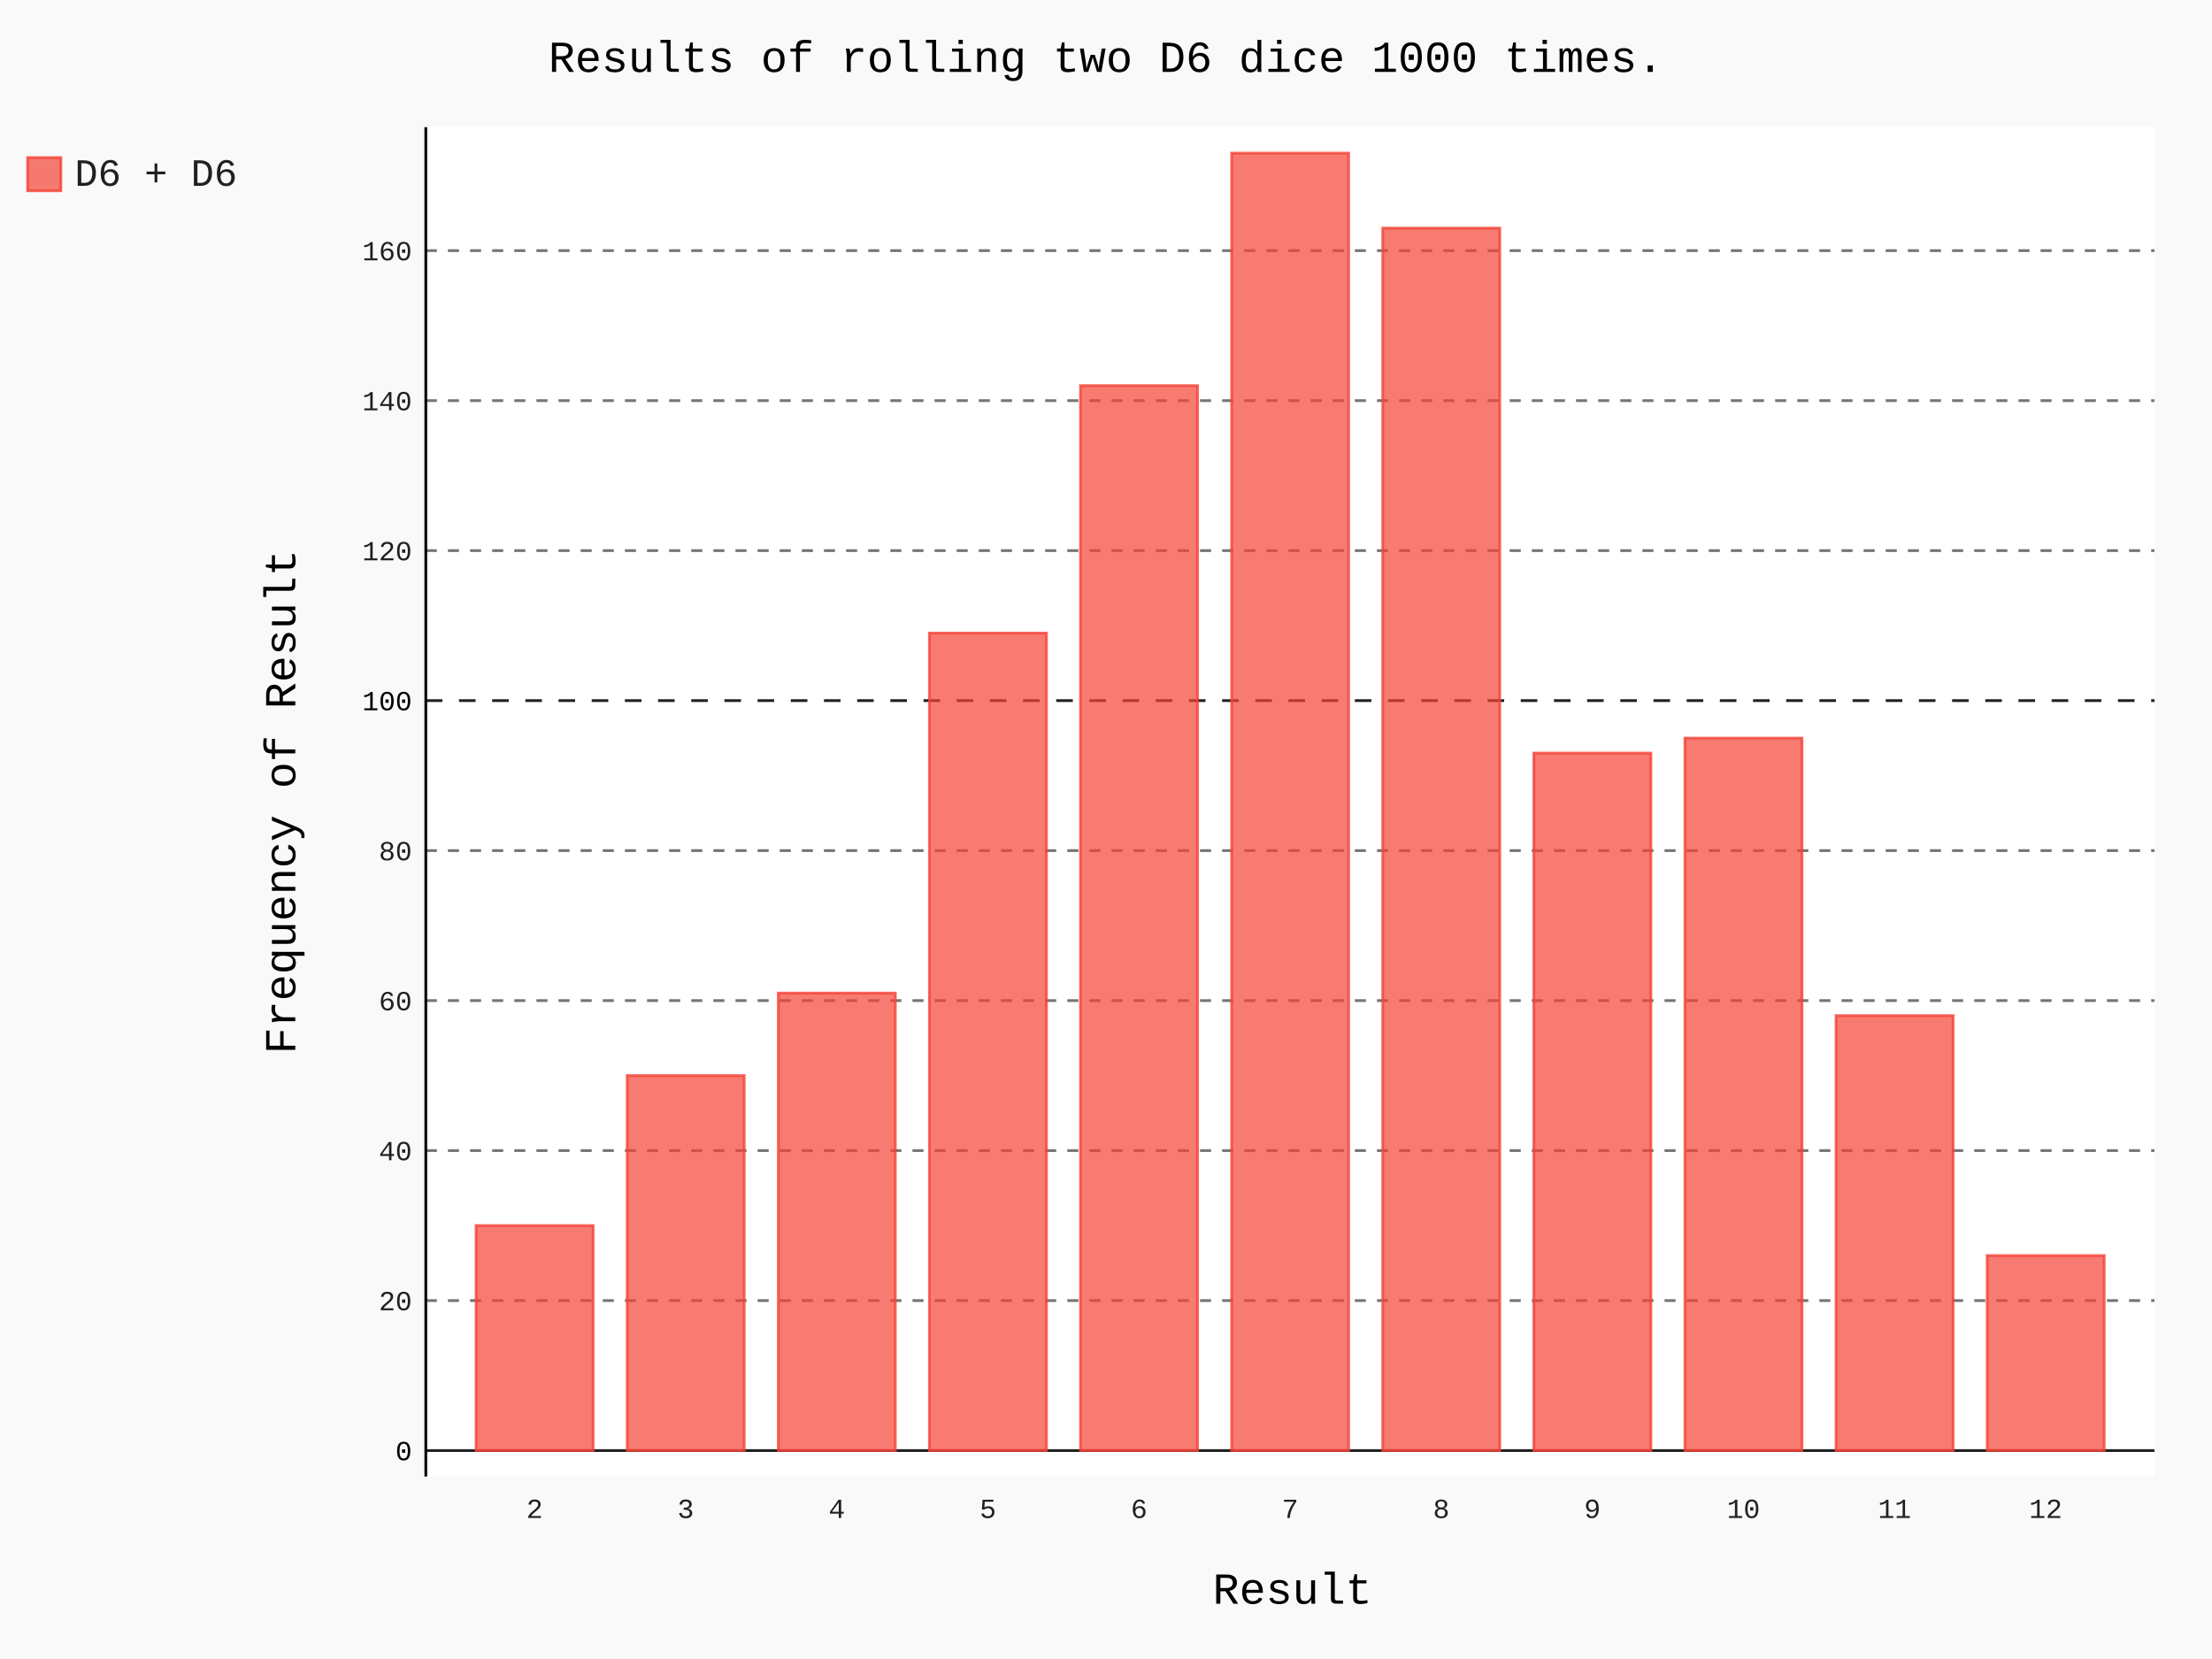
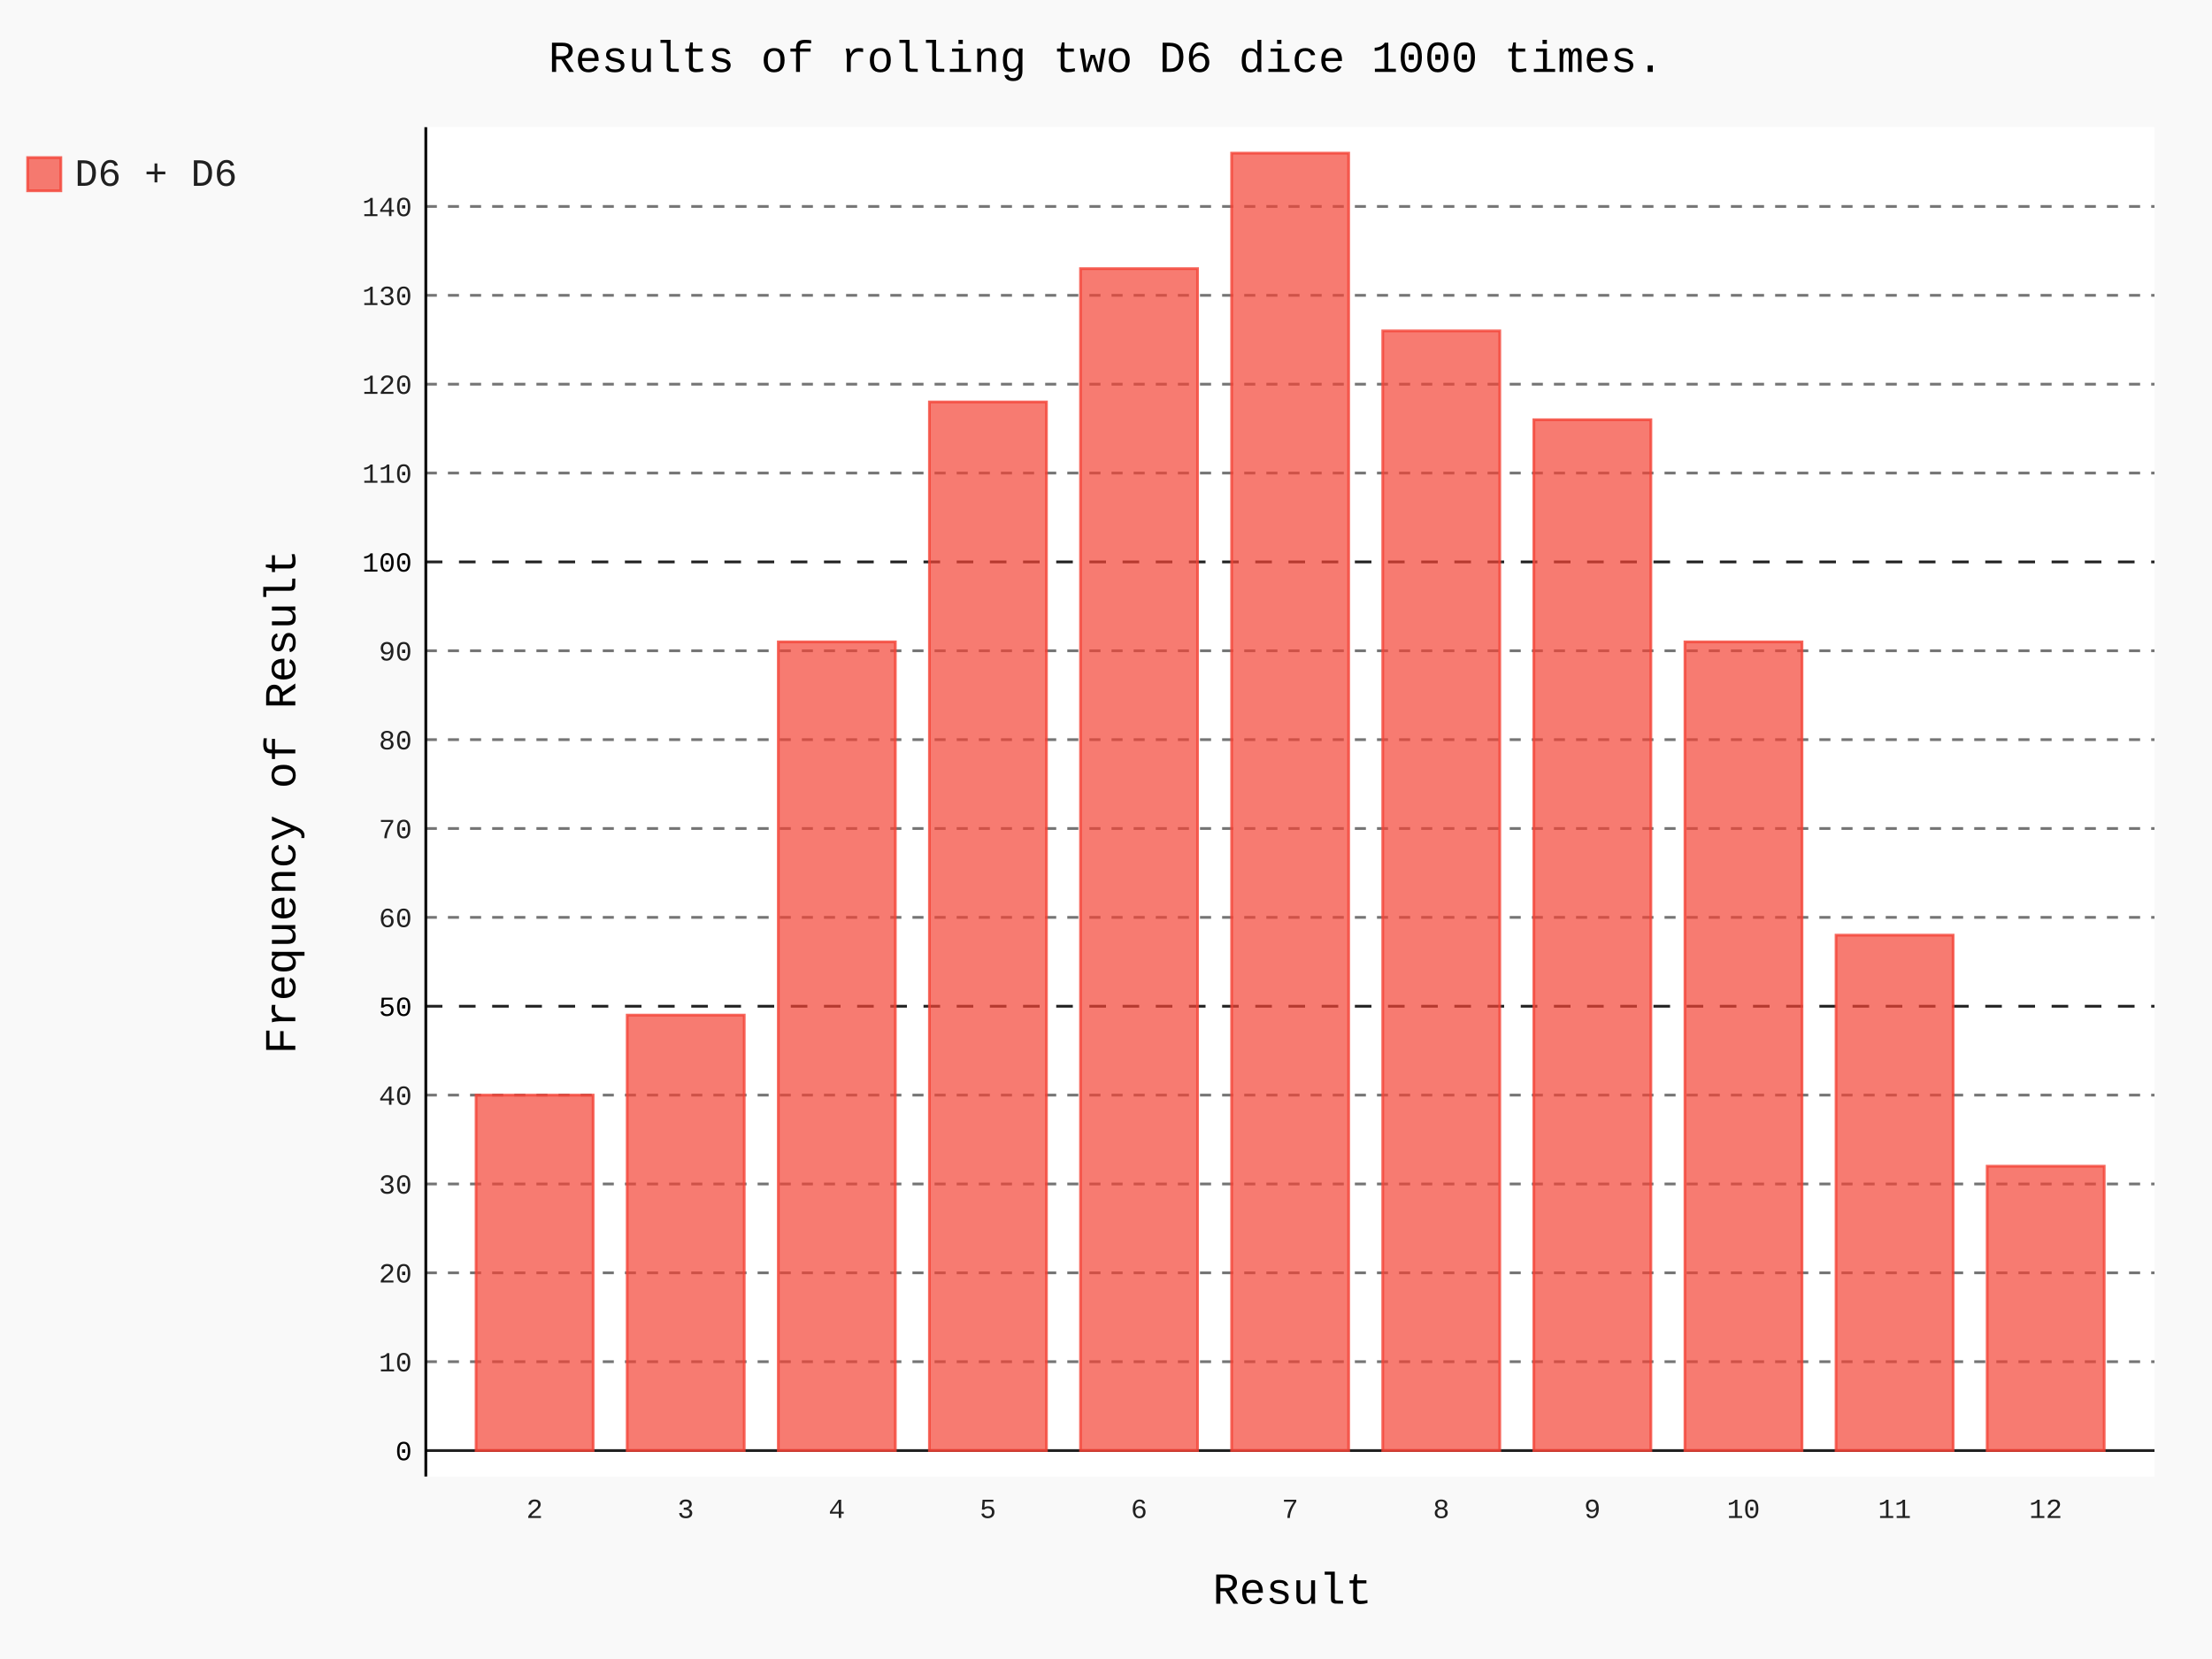
- <svg xmlns="http://www.w3.org/2000/svg" id="chart-992f7bcd-c302-4143-9771-b9d2082fe965" class="pygal-chart" viewBox="0 0 800 600">
+ <svg xmlns="http://www.w3.org/2000/svg" id="chart-46fac119-a729-4a53-b811-3c2faabec31d" class="pygal-chart" viewBox="0 0 800 600">
  <defs>
-     <style type="text/css">#chart-992f7bcd-c302-4143-9771-b9d2082fe965{-webkit-user-select:none;-webkit-font-smoothing:antialiased;font-family:Consolas,"Liberation Mono",Menlo,Courier,monospace}#chart-992f7bcd-c302-4143-9771-b9d2082fe965 .title{font-family:Consolas,"Liberation Mono",Menlo,Courier,monospace;font-size:16px}#chart-992f7bcd-c302-4143-9771-b9d2082fe965 .legends .legend text{font-family:Consolas,"Liberation Mono",Menlo,Courier,monospace;font-size:14px}#chart-992f7bcd-c302-4143-9771-b9d2082fe965 .axis text{font-family:Consolas,"Liberation Mono",Menlo,Courier,monospace;font-size:10px}#chart-992f7bcd-c302-4143-9771-b9d2082fe965 .axis text.major{font-family:Consolas,"Liberation Mono",Menlo,Courier,monospace;font-size:10px}#chart-992f7bcd-c302-4143-9771-b9d2082fe965 .text-overlay text.value{font-family:Consolas,"Liberation Mono",Menlo,Courier,monospace;font-size:16px}#chart-992f7bcd-c302-4143-9771-b9d2082fe965 .text-overlay text.label{font-family:Consolas,"Liberation Mono",Menlo,Courier,monospace;font-size:10px}#chart-992f7bcd-c302-4143-9771-b9d2082fe965 .tooltip{font-family:Consolas,"Liberation Mono",Menlo,Courier,monospace;font-size:14px}#chart-992f7bcd-c302-4143-9771-b9d2082fe965 text.no_data{font-family:Consolas,"Liberation Mono",Menlo,Courier,monospace;font-size:64px}
- #chart-992f7bcd-c302-4143-9771-b9d2082fe965{background-color:rgba(249,249,249,1)}#chart-992f7bcd-c302-4143-9771-b9d2082fe965 path,#chart-992f7bcd-c302-4143-9771-b9d2082fe965 line,#chart-992f7bcd-c302-4143-9771-b9d2082fe965 rect,#chart-992f7bcd-c302-4143-9771-b9d2082fe965 circle{-webkit-transition:150ms;-moz-transition:150ms;transition:150ms}#chart-992f7bcd-c302-4143-9771-b9d2082fe965 .graph &gt; .background{fill:rgba(249,249,249,1)}#chart-992f7bcd-c302-4143-9771-b9d2082fe965 .plot &gt; .background{fill:rgba(255,255,255,1)}#chart-992f7bcd-c302-4143-9771-b9d2082fe965 .graph{fill:rgba(0,0,0,.87)}#chart-992f7bcd-c302-4143-9771-b9d2082fe965 text.no_data{fill:rgba(0,0,0,1)}#chart-992f7bcd-c302-4143-9771-b9d2082fe965 .title{fill:rgba(0,0,0,1)}#chart-992f7bcd-c302-4143-9771-b9d2082fe965 .legends .legend text{fill:rgba(0,0,0,.87)}#chart-992f7bcd-c302-4143-9771-b9d2082fe965 .legends .legend:hover text{fill:rgba(0,0,0,1)}#chart-992f7bcd-c302-4143-9771-b9d2082fe965 .axis .line{stroke:rgba(0,0,0,1)}#chart-992f7bcd-c302-4143-9771-b9d2082fe965 .axis .guide.line{stroke:rgba(0,0,0,.54)}#chart-992f7bcd-c302-4143-9771-b9d2082fe965 .axis .major.line{stroke:rgba(0,0,0,.87)}#chart-992f7bcd-c302-4143-9771-b9d2082fe965 .axis text.major{fill:rgba(0,0,0,1)}#chart-992f7bcd-c302-4143-9771-b9d2082fe965 .axis.y .guides:hover .guide.line,#chart-992f7bcd-c302-4143-9771-b9d2082fe965 .line-graph .axis.x .guides:hover .guide.line,#chart-992f7bcd-c302-4143-9771-b9d2082fe965 .stackedline-graph .axis.x .guides:hover .guide.line,#chart-992f7bcd-c302-4143-9771-b9d2082fe965 .xy-graph .axis.x .guides:hover .guide.line{stroke:rgba(0,0,0,1)}#chart-992f7bcd-c302-4143-9771-b9d2082fe965 .axis .guides:hover text{fill:rgba(0,0,0,1)}#chart-992f7bcd-c302-4143-9771-b9d2082fe965 .reactive{fill-opacity:.7;stroke-opacity:.8}#chart-992f7bcd-c302-4143-9771-b9d2082fe965 .ci{stroke:rgba(0,0,0,.87)}#chart-992f7bcd-c302-4143-9771-b9d2082fe965 .reactive.active,#chart-992f7bcd-c302-4143-9771-b9d2082fe965 .active .reactive{fill-opacity:.8;stroke-opacity:.9;stroke-width:4}#chart-992f7bcd-c302-4143-9771-b9d2082fe965 .ci .reactive.active{stroke-width:1.5}#chart-992f7bcd-c302-4143-9771-b9d2082fe965 .series text{fill:rgba(0,0,0,1)}#chart-992f7bcd-c302-4143-9771-b9d2082fe965 .tooltip rect{fill:rgba(255,255,255,1);stroke:rgba(0,0,0,1);-webkit-transition:opacity 150ms;-moz-transition:opacity 150ms;transition:opacity 150ms}#chart-992f7bcd-c302-4143-9771-b9d2082fe965 .tooltip .label{fill:rgba(0,0,0,.87)}#chart-992f7bcd-c302-4143-9771-b9d2082fe965 .tooltip .label{fill:rgba(0,0,0,.87)}#chart-992f7bcd-c302-4143-9771-b9d2082fe965 .tooltip .legend{font-size:.8em;fill:rgba(0,0,0,.54)}#chart-992f7bcd-c302-4143-9771-b9d2082fe965 .tooltip .x_label{font-size:.6em;fill:rgba(0,0,0,1)}#chart-992f7bcd-c302-4143-9771-b9d2082fe965 .tooltip .xlink{font-size:.5em;text-decoration:underline}#chart-992f7bcd-c302-4143-9771-b9d2082fe965 .tooltip .value{font-size:1.5em}#chart-992f7bcd-c302-4143-9771-b9d2082fe965 .bound{font-size:.5em}#chart-992f7bcd-c302-4143-9771-b9d2082fe965 .max-value{font-size:.75em;fill:rgba(0,0,0,.54)}#chart-992f7bcd-c302-4143-9771-b9d2082fe965 .map-element{fill:rgba(255,255,255,1);stroke:rgba(0,0,0,.54) !important}#chart-992f7bcd-c302-4143-9771-b9d2082fe965 .map-element .reactive{fill-opacity:inherit;stroke-opacity:inherit}#chart-992f7bcd-c302-4143-9771-b9d2082fe965 .color-0,#chart-992f7bcd-c302-4143-9771-b9d2082fe965 .color-0 a:visited{stroke:#F44336;fill:#F44336}#chart-992f7bcd-c302-4143-9771-b9d2082fe965 .text-overlay .color-0 text{fill:black}
- #chart-992f7bcd-c302-4143-9771-b9d2082fe965 text.no_data{text-anchor:middle}#chart-992f7bcd-c302-4143-9771-b9d2082fe965 .guide.line{fill:none}#chart-992f7bcd-c302-4143-9771-b9d2082fe965 .centered{text-anchor:middle}#chart-992f7bcd-c302-4143-9771-b9d2082fe965 .title{text-anchor:middle}#chart-992f7bcd-c302-4143-9771-b9d2082fe965 .legends .legend text{fill-opacity:1}#chart-992f7bcd-c302-4143-9771-b9d2082fe965 .axis.x text{text-anchor:middle}#chart-992f7bcd-c302-4143-9771-b9d2082fe965 .axis.x:not(.web) text[transform]{text-anchor:start}#chart-992f7bcd-c302-4143-9771-b9d2082fe965 .axis.x:not(.web) text[transform].backwards{text-anchor:end}#chart-992f7bcd-c302-4143-9771-b9d2082fe965 .axis.y text{text-anchor:end}#chart-992f7bcd-c302-4143-9771-b9d2082fe965 .axis.y text[transform].backwards{text-anchor:start}#chart-992f7bcd-c302-4143-9771-b9d2082fe965 .axis.y2 text{text-anchor:start}#chart-992f7bcd-c302-4143-9771-b9d2082fe965 .axis.y2 text[transform].backwards{text-anchor:end}#chart-992f7bcd-c302-4143-9771-b9d2082fe965 .axis .guide.line{stroke-dasharray:4,4}#chart-992f7bcd-c302-4143-9771-b9d2082fe965 .axis .major.guide.line{stroke-dasharray:6,6}#chart-992f7bcd-c302-4143-9771-b9d2082fe965 .horizontal .axis.y .guide.line,#chart-992f7bcd-c302-4143-9771-b9d2082fe965 .horizontal .axis.y2 .guide.line,#chart-992f7bcd-c302-4143-9771-b9d2082fe965 .vertical .axis.x .guide.line{opacity:0}#chart-992f7bcd-c302-4143-9771-b9d2082fe965 .horizontal .axis.always_show .guide.line,#chart-992f7bcd-c302-4143-9771-b9d2082fe965 .vertical .axis.always_show .guide.line{opacity:1 !important}#chart-992f7bcd-c302-4143-9771-b9d2082fe965 .axis.y .guides:hover .guide.line,#chart-992f7bcd-c302-4143-9771-b9d2082fe965 .axis.y2 .guides:hover .guide.line,#chart-992f7bcd-c302-4143-9771-b9d2082fe965 .axis.x .guides:hover .guide.line{opacity:1}#chart-992f7bcd-c302-4143-9771-b9d2082fe965 .axis .guides:hover text{opacity:1}#chart-992f7bcd-c302-4143-9771-b9d2082fe965 .nofill{fill:none}#chart-992f7bcd-c302-4143-9771-b9d2082fe965 .subtle-fill{fill-opacity:.2}#chart-992f7bcd-c302-4143-9771-b9d2082fe965 .dot{stroke-width:1px;fill-opacity:1}#chart-992f7bcd-c302-4143-9771-b9d2082fe965 .dot.active{stroke-width:5px}#chart-992f7bcd-c302-4143-9771-b9d2082fe965 .dot.negative{fill:transparent}#chart-992f7bcd-c302-4143-9771-b9d2082fe965 text,#chart-992f7bcd-c302-4143-9771-b9d2082fe965 tspan{stroke:none !important}#chart-992f7bcd-c302-4143-9771-b9d2082fe965 .series text.active{opacity:1}#chart-992f7bcd-c302-4143-9771-b9d2082fe965 .tooltip rect{fill-opacity:.95;stroke-width:.5}#chart-992f7bcd-c302-4143-9771-b9d2082fe965 .tooltip text{fill-opacity:1}#chart-992f7bcd-c302-4143-9771-b9d2082fe965 .showable{visibility:hidden}#chart-992f7bcd-c302-4143-9771-b9d2082fe965 .showable.shown{visibility:visible}#chart-992f7bcd-c302-4143-9771-b9d2082fe965 .gauge-background{fill:rgba(229,229,229,1);stroke:none}#chart-992f7bcd-c302-4143-9771-b9d2082fe965 .bg-lines{stroke:rgba(249,249,249,1);stroke-width:2px}</style>
+     <style type="text/css">#chart-46fac119-a729-4a53-b811-3c2faabec31d{-webkit-user-select:none;-webkit-font-smoothing:antialiased;font-family:Consolas,"Liberation Mono",Menlo,Courier,monospace}#chart-46fac119-a729-4a53-b811-3c2faabec31d .title{font-family:Consolas,"Liberation Mono",Menlo,Courier,monospace;font-size:16px}#chart-46fac119-a729-4a53-b811-3c2faabec31d .legends .legend text{font-family:Consolas,"Liberation Mono",Menlo,Courier,monospace;font-size:14px}#chart-46fac119-a729-4a53-b811-3c2faabec31d .axis text{font-family:Consolas,"Liberation Mono",Menlo,Courier,monospace;font-size:10px}#chart-46fac119-a729-4a53-b811-3c2faabec31d .axis text.major{font-family:Consolas,"Liberation Mono",Menlo,Courier,monospace;font-size:10px}#chart-46fac119-a729-4a53-b811-3c2faabec31d .text-overlay text.value{font-family:Consolas,"Liberation Mono",Menlo,Courier,monospace;font-size:16px}#chart-46fac119-a729-4a53-b811-3c2faabec31d .text-overlay text.label{font-family:Consolas,"Liberation Mono",Menlo,Courier,monospace;font-size:10px}#chart-46fac119-a729-4a53-b811-3c2faabec31d .tooltip{font-family:Consolas,"Liberation Mono",Menlo,Courier,monospace;font-size:14px}#chart-46fac119-a729-4a53-b811-3c2faabec31d text.no_data{font-family:Consolas,"Liberation Mono",Menlo,Courier,monospace;font-size:64px}
+ #chart-46fac119-a729-4a53-b811-3c2faabec31d{background-color:rgba(249,249,249,1)}#chart-46fac119-a729-4a53-b811-3c2faabec31d path,#chart-46fac119-a729-4a53-b811-3c2faabec31d line,#chart-46fac119-a729-4a53-b811-3c2faabec31d rect,#chart-46fac119-a729-4a53-b811-3c2faabec31d circle{-webkit-transition:150ms;-moz-transition:150ms;transition:150ms}#chart-46fac119-a729-4a53-b811-3c2faabec31d .graph &gt; .background{fill:rgba(249,249,249,1)}#chart-46fac119-a729-4a53-b811-3c2faabec31d .plot &gt; .background{fill:rgba(255,255,255,1)}#chart-46fac119-a729-4a53-b811-3c2faabec31d .graph{fill:rgba(0,0,0,.87)}#chart-46fac119-a729-4a53-b811-3c2faabec31d text.no_data{fill:rgba(0,0,0,1)}#chart-46fac119-a729-4a53-b811-3c2faabec31d .title{fill:rgba(0,0,0,1)}#chart-46fac119-a729-4a53-b811-3c2faabec31d .legends .legend text{fill:rgba(0,0,0,.87)}#chart-46fac119-a729-4a53-b811-3c2faabec31d .legends .legend:hover text{fill:rgba(0,0,0,1)}#chart-46fac119-a729-4a53-b811-3c2faabec31d .axis .line{stroke:rgba(0,0,0,1)}#chart-46fac119-a729-4a53-b811-3c2faabec31d .axis .guide.line{stroke:rgba(0,0,0,.54)}#chart-46fac119-a729-4a53-b811-3c2faabec31d .axis .major.line{stroke:rgba(0,0,0,.87)}#chart-46fac119-a729-4a53-b811-3c2faabec31d .axis text.major{fill:rgba(0,0,0,1)}#chart-46fac119-a729-4a53-b811-3c2faabec31d .axis.y .guides:hover .guide.line,#chart-46fac119-a729-4a53-b811-3c2faabec31d .line-graph .axis.x .guides:hover .guide.line,#chart-46fac119-a729-4a53-b811-3c2faabec31d .stackedline-graph .axis.x .guides:hover .guide.line,#chart-46fac119-a729-4a53-b811-3c2faabec31d .xy-graph .axis.x .guides:hover .guide.line{stroke:rgba(0,0,0,1)}#chart-46fac119-a729-4a53-b811-3c2faabec31d .axis .guides:hover text{fill:rgba(0,0,0,1)}#chart-46fac119-a729-4a53-b811-3c2faabec31d .reactive{fill-opacity:.7;stroke-opacity:.8}#chart-46fac119-a729-4a53-b811-3c2faabec31d .ci{stroke:rgba(0,0,0,.87)}#chart-46fac119-a729-4a53-b811-3c2faabec31d .reactive.active,#chart-46fac119-a729-4a53-b811-3c2faabec31d .active .reactive{fill-opacity:.8;stroke-opacity:.9;stroke-width:4}#chart-46fac119-a729-4a53-b811-3c2faabec31d .ci .reactive.active{stroke-width:1.5}#chart-46fac119-a729-4a53-b811-3c2faabec31d .series text{fill:rgba(0,0,0,1)}#chart-46fac119-a729-4a53-b811-3c2faabec31d .tooltip rect{fill:rgba(255,255,255,1);stroke:rgba(0,0,0,1);-webkit-transition:opacity 150ms;-moz-transition:opacity 150ms;transition:opacity 150ms}#chart-46fac119-a729-4a53-b811-3c2faabec31d .tooltip .label{fill:rgba(0,0,0,.87)}#chart-46fac119-a729-4a53-b811-3c2faabec31d .tooltip .label{fill:rgba(0,0,0,.87)}#chart-46fac119-a729-4a53-b811-3c2faabec31d .tooltip .legend{font-size:.8em;fill:rgba(0,0,0,.54)}#chart-46fac119-a729-4a53-b811-3c2faabec31d .tooltip .x_label{font-size:.6em;fill:rgba(0,0,0,1)}#chart-46fac119-a729-4a53-b811-3c2faabec31d .tooltip .xlink{font-size:.5em;text-decoration:underline}#chart-46fac119-a729-4a53-b811-3c2faabec31d .tooltip .value{font-size:1.5em}#chart-46fac119-a729-4a53-b811-3c2faabec31d .bound{font-size:.5em}#chart-46fac119-a729-4a53-b811-3c2faabec31d .max-value{font-size:.75em;fill:rgba(0,0,0,.54)}#chart-46fac119-a729-4a53-b811-3c2faabec31d .map-element{fill:rgba(255,255,255,1);stroke:rgba(0,0,0,.54) !important}#chart-46fac119-a729-4a53-b811-3c2faabec31d .map-element .reactive{fill-opacity:inherit;stroke-opacity:inherit}#chart-46fac119-a729-4a53-b811-3c2faabec31d .color-0,#chart-46fac119-a729-4a53-b811-3c2faabec31d .color-0 a:visited{stroke:#F44336;fill:#F44336}#chart-46fac119-a729-4a53-b811-3c2faabec31d .text-overlay .color-0 text{fill:black}
+ #chart-46fac119-a729-4a53-b811-3c2faabec31d text.no_data{text-anchor:middle}#chart-46fac119-a729-4a53-b811-3c2faabec31d .guide.line{fill:none}#chart-46fac119-a729-4a53-b811-3c2faabec31d .centered{text-anchor:middle}#chart-46fac119-a729-4a53-b811-3c2faabec31d .title{text-anchor:middle}#chart-46fac119-a729-4a53-b811-3c2faabec31d .legends .legend text{fill-opacity:1}#chart-46fac119-a729-4a53-b811-3c2faabec31d .axis.x text{text-anchor:middle}#chart-46fac119-a729-4a53-b811-3c2faabec31d .axis.x:not(.web) text[transform]{text-anchor:start}#chart-46fac119-a729-4a53-b811-3c2faabec31d .axis.x:not(.web) text[transform].backwards{text-anchor:end}#chart-46fac119-a729-4a53-b811-3c2faabec31d .axis.y text{text-anchor:end}#chart-46fac119-a729-4a53-b811-3c2faabec31d .axis.y text[transform].backwards{text-anchor:start}#chart-46fac119-a729-4a53-b811-3c2faabec31d .axis.y2 text{text-anchor:start}#chart-46fac119-a729-4a53-b811-3c2faabec31d .axis.y2 text[transform].backwards{text-anchor:end}#chart-46fac119-a729-4a53-b811-3c2faabec31d .axis .guide.line{stroke-dasharray:4,4}#chart-46fac119-a729-4a53-b811-3c2faabec31d .axis .major.guide.line{stroke-dasharray:6,6}#chart-46fac119-a729-4a53-b811-3c2faabec31d .horizontal .axis.y .guide.line,#chart-46fac119-a729-4a53-b811-3c2faabec31d .horizontal .axis.y2 .guide.line,#chart-46fac119-a729-4a53-b811-3c2faabec31d .vertical .axis.x .guide.line{opacity:0}#chart-46fac119-a729-4a53-b811-3c2faabec31d .horizontal .axis.always_show .guide.line,#chart-46fac119-a729-4a53-b811-3c2faabec31d .vertical .axis.always_show .guide.line{opacity:1 !important}#chart-46fac119-a729-4a53-b811-3c2faabec31d .axis.y .guides:hover .guide.line,#chart-46fac119-a729-4a53-b811-3c2faabec31d .axis.y2 .guides:hover .guide.line,#chart-46fac119-a729-4a53-b811-3c2faabec31d .axis.x .guides:hover .guide.line{opacity:1}#chart-46fac119-a729-4a53-b811-3c2faabec31d .axis .guides:hover text{opacity:1}#chart-46fac119-a729-4a53-b811-3c2faabec31d .nofill{fill:none}#chart-46fac119-a729-4a53-b811-3c2faabec31d .subtle-fill{fill-opacity:.2}#chart-46fac119-a729-4a53-b811-3c2faabec31d .dot{stroke-width:1px;fill-opacity:1}#chart-46fac119-a729-4a53-b811-3c2faabec31d .dot.active{stroke-width:5px}#chart-46fac119-a729-4a53-b811-3c2faabec31d .dot.negative{fill:transparent}#chart-46fac119-a729-4a53-b811-3c2faabec31d text,#chart-46fac119-a729-4a53-b811-3c2faabec31d tspan{stroke:none !important}#chart-46fac119-a729-4a53-b811-3c2faabec31d .series text.active{opacity:1}#chart-46fac119-a729-4a53-b811-3c2faabec31d .tooltip rect{fill-opacity:.95;stroke-width:.5}#chart-46fac119-a729-4a53-b811-3c2faabec31d .tooltip text{fill-opacity:1}#chart-46fac119-a729-4a53-b811-3c2faabec31d .showable{visibility:hidden}#chart-46fac119-a729-4a53-b811-3c2faabec31d .showable.shown{visibility:visible}#chart-46fac119-a729-4a53-b811-3c2faabec31d .gauge-background{fill:rgba(229,229,229,1);stroke:none}#chart-46fac119-a729-4a53-b811-3c2faabec31d .bg-lines{stroke:rgba(249,249,249,1);stroke-width:2px}</style>
  </defs>
  <g class="graph bar-graph vertical">
    <rect class="background" height="600" width="800" x="0" y="0" />
    <g class="plot" transform="translate(154, 46)">
      <rect class="background" height="488" width="625.2" x="0" y="0" />
      <g class="axis y always_show">
        <g class="guides">
          <path class="axis major line" d="M0 478.615 h625.2" />
          <text class="major" x="-5" y="482.115">0</text>
        </g>
        <g class="guides">
-           <path class="guide line" d="M0 424.369 h625.2" />
-           <text class="" x="-5" y="427.869">20</text>
+           <path class="guide line" d="M0 446.476 h625.2" />
+           <text class="" x="-5" y="449.976">10</text>
        </g>
        <g class="guides">
-           <path class="guide line" d="M0 370.123 h625.2" />
-           <text class="" x="-5" y="373.623">40</text>
+           <path class="guide line" d="M0 414.337 h625.2" />
+           <text class="" x="-5" y="417.837">20</text>
        </g>
        <g class="guides">
-           <path class="guide line" d="M0 315.876 h625.2" />
-           <text class="" x="-5" y="319.376">60</text>
+           <path class="guide line" d="M0 382.198 h625.2" />
+           <text class="" x="-5" y="385.698">30</text>
        </g>
        <g class="guides">
-           <path class="guide line" d="M0 261.63 h625.2" />
-           <text class="" x="-5" y="265.13">80</text>
+           <path class="guide line" d="M0 350.059 h625.2" />
+           <text class="" x="-5" y="353.559">40</text>
        </g>
        <g class="guides">
-           <path class="major guide line" d="M0 207.384 h625.2" />
-           <text class="major" x="-5" y="210.884">100</text>
+           <path class="major guide line" d="M0 317.92 h625.2" />
+           <text class="major" x="-5" y="321.42">50</text>
        </g>
        <g class="guides">
-           <path class="guide line" d="M0 153.137 h625.2" />
-           <text class="" x="-5" y="156.637">120</text>
+           <path class="guide line" d="M0 285.781 h625.2" />
+           <text class="" x="-5" y="289.281">60</text>
        </g>
        <g class="guides">
-           <path class="guide line" d="M0 98.891 h625.2" />
-           <text class="" x="-5" y="102.391">140</text>
+           <path class="guide line" d="M0 253.642 h625.2" />
+           <text class="" x="-5" y="257.142">70</text>
        </g>
        <g class="guides">
-           <path class="guide line" d="M0 44.645 h625.2" />
-           <text class="" x="-5" y="48.145">160</text>
+           <path class="guide line" d="M0 221.503 h625.2" />
+           <text class="" x="-5" y="225.003">80</text>
+         </g>
+         <g class="guides">
+           <path class="guide line" d="M0 189.364 h625.2" />
+           <text class="" x="-5" y="192.864">90</text>
+         </g>
+         <g class="guides">
+           <path class="major guide line" d="M0 157.224 h625.2" />
+           <text class="major" x="-5" y="160.724">100</text>
+         </g>
+         <g class="guides">
+           <path class="guide line" d="M0 125.085 h625.2" />
+           <text class="" x="-5" y="128.585">110</text>
+         </g>
+         <g class="guides">
+           <path class="guide line" d="M0 92.946 h625.2" />
+           <text class="" x="-5" y="96.446">120</text>
+         </g>
+         <g class="guides">
+           <path class="guide line" d="M0 60.807 h625.2" />
+           <text class="" x="-5" y="64.307">130</text>
+         </g>
+         <g class="guides">
+           <path class="guide line" d="M0 28.668 h625.2" />
+           <text class="" x="-5" y="32.168">140</text>
        </g>
      </g>
      <g class="axis x">
        <path class="line" d="M0 0 v488" />
        <g class="guides">
          <path class="guide line" d="M39.348 0 v488" />
          <text class="" x="39.348" y="503.0">2</text>
        </g>
        <g class="guides">
          <path class="guide line" d="M93.999 0 v488" />
          <text class="" x="93.999" y="503.0">3</text>
        </g>
        <g class="guides">
          <path class="guide line" d="M148.649 0 v488" />
          <text class="" x="148.649" y="503.0">4</text>
        </g>
        <g class="guides">
          <path class="guide line" d="M203.299 0 v488" />
          <text class="" x="203.299" y="503.0">5</text>
        </g>
        <g class="guides">
          <path class="guide line" d="M257.95 0 v488" />
          <text class="" x="257.95" y="503.0">6</text>
        </g>
        <g class="guides">
          <path class="guide line" d="M312.6 0 v488" />
          <text class="" x="312.6" y="503.0">7</text>
        </g>
        <g class="guides">
          <path class="guide line" d="M367.25 0 v488" />
          <text class="" x="367.25" y="503.0">8</text>
        </g>
        <g class="guides">
          <path class="guide line" d="M421.901 0 v488" />
          <text class="" x="421.901" y="503.0">9</text>
        </g>
        <g class="guides">
          <path class="guide line" d="M476.551 0 v488" />
          <text class="" x="476.551" y="503.0">10</text>
        </g>
        <g class="guides">
          <path class="guide line" d="M531.201 0 v488" />
          <text class="" x="531.201" y="503.0">11</text>
        </g>
        <g class="guides">
          <path class="guide line" d="M585.852 0 v488" />
          <text class="" x="585.852" y="503.0">12</text>
        </g>
      </g>
      <g class="series serie-0 color-0">
        <g class="bars">
          <g class="bar">
-             <rect class="rect reactive tooltip-trigger" height="81.369" rx="0" ry="0" width="42.321" x="18.188" y="397.246" />
+             <rect class="rect reactive tooltip-trigger" height="128.556" rx="0" ry="0" width="42.321" x="18.188" y="350.059" />
          </g>
          <g class="bar">
-             <rect class="rect reactive tooltip-trigger" height="135.616" rx="0" ry="0" width="42.321" x="72.838" y="343" />
+             <rect class="rect reactive tooltip-trigger" height="157.482" rx="0" ry="0" width="42.321" x="72.838" y="321.134" />
          </g>
          <g class="bar">
-             <rect class="rect reactive tooltip-trigger" height="165.451" rx="0" ry="0" width="42.321" x="127.488" y="313.164" />
+             <rect class="rect reactive tooltip-trigger" height="292.466" rx="0" ry="0" width="42.321" x="127.488" y="186.15" />
          </g>
          <g class="bar">
-             <rect class="rect reactive tooltip-trigger" height="295.643" rx="0" ry="0" width="42.321" x="182.139" y="182.973" />
+             <rect class="rect reactive tooltip-trigger" height="379.241" rx="0" ry="0" width="42.321" x="182.139" y="99.374" />
          </g>
          <g class="bar">
-             <rect class="rect reactive tooltip-trigger" height="385.149" rx="0" ry="0" width="42.321" x="236.789" y="93.466" />
+             <rect class="rect reactive tooltip-trigger" height="427.45" rx="0" ry="0" width="42.321" x="236.789" y="51.165" />
          </g>
          <g class="bar">
            <rect class="rect reactive tooltip-trigger" height="469.231" rx="0" ry="0" width="42.321" x="291.439" y="9.385" />
          </g>
          <g class="bar">
-             <rect class="rect reactive tooltip-trigger" height="442.108" rx="0" ry="0" width="42.321" x="346.09" y="36.508" />
+             <rect class="rect reactive tooltip-trigger" height="404.953" rx="0" ry="0" width="42.321" x="346.09" y="73.663" />
          </g>
          <g class="bar">
-             <rect class="rect reactive tooltip-trigger" height="252.245" rx="0" ry="0" width="42.321" x="400.74" y="226.37" />
+             <rect class="rect reactive tooltip-trigger" height="372.813" rx="0" ry="0" width="42.321" x="400.74" y="105.802" />
          </g>
          <g class="bar">
-             <rect class="rect reactive tooltip-trigger" height="257.67" rx="0" ry="0" width="42.321" x="455.39" y="220.945" />
+             <rect class="rect reactive tooltip-trigger" height="292.466" rx="0" ry="0" width="42.321" x="455.39" y="186.15" />
          </g>
          <g class="bar">
-             <rect class="rect reactive tooltip-trigger" height="157.314" rx="0" ry="0" width="42.321" x="510.041" y="321.301" />
+             <rect class="rect reactive tooltip-trigger" height="186.407" rx="0" ry="0" width="42.321" x="510.041" y="292.209" />
          </g>
          <g class="bar">
-             <rect class="rect reactive tooltip-trigger" height="70.52" rx="0" ry="0" width="42.321" x="564.691" y="408.095" />
+             <rect class="rect reactive tooltip-trigger" height="102.845" rx="0" ry="0" width="42.321" x="564.691" y="375.77" />
          </g>
        </g>
      </g>
    </g>
    <g class="titles">
      <text class="title plot_title" x="400.0" y="26">Results of rolling two D6 dice 1000 times.</text>
      <text class="title" x="467.4" y="580">Result</text>
      <text class="title" x="80.8" y="316.0" transform="rotate(-90 80.8 290)">Frequency of Result</text>
    </g>
    <g class="plot overlay" transform="translate(154, 46)">
      <g class="series serie-0 color-0" />
    </g>
    <g class="plot text-overlay" transform="translate(154, 46)">
      <g class="series serie-0 color-0" />
    </g>
    <g class="plot tooltip-overlay" transform="translate(154, 46)">
      <g class="tooltip" style="opacity: 0" transform="translate(0 0)">
        <rect class="tooltip-box" height="0" rx="0" ry="0" width="0" />
        <g class="text" />
      </g>
    </g>
    <g class="legends" transform="translate(10, 56)">
      <g class="legend reactive activate-serie" id="activate-serie-0">
        <rect class="color-0 reactive" height="12" width="12" x="0.0" y="1.0" />
        <text x="17.0" y="11.2">D6 + D6</text>
      </g>
    </g>
    <g class="legends" transform="translate(790, 56)" />
  </g>
</svg>
